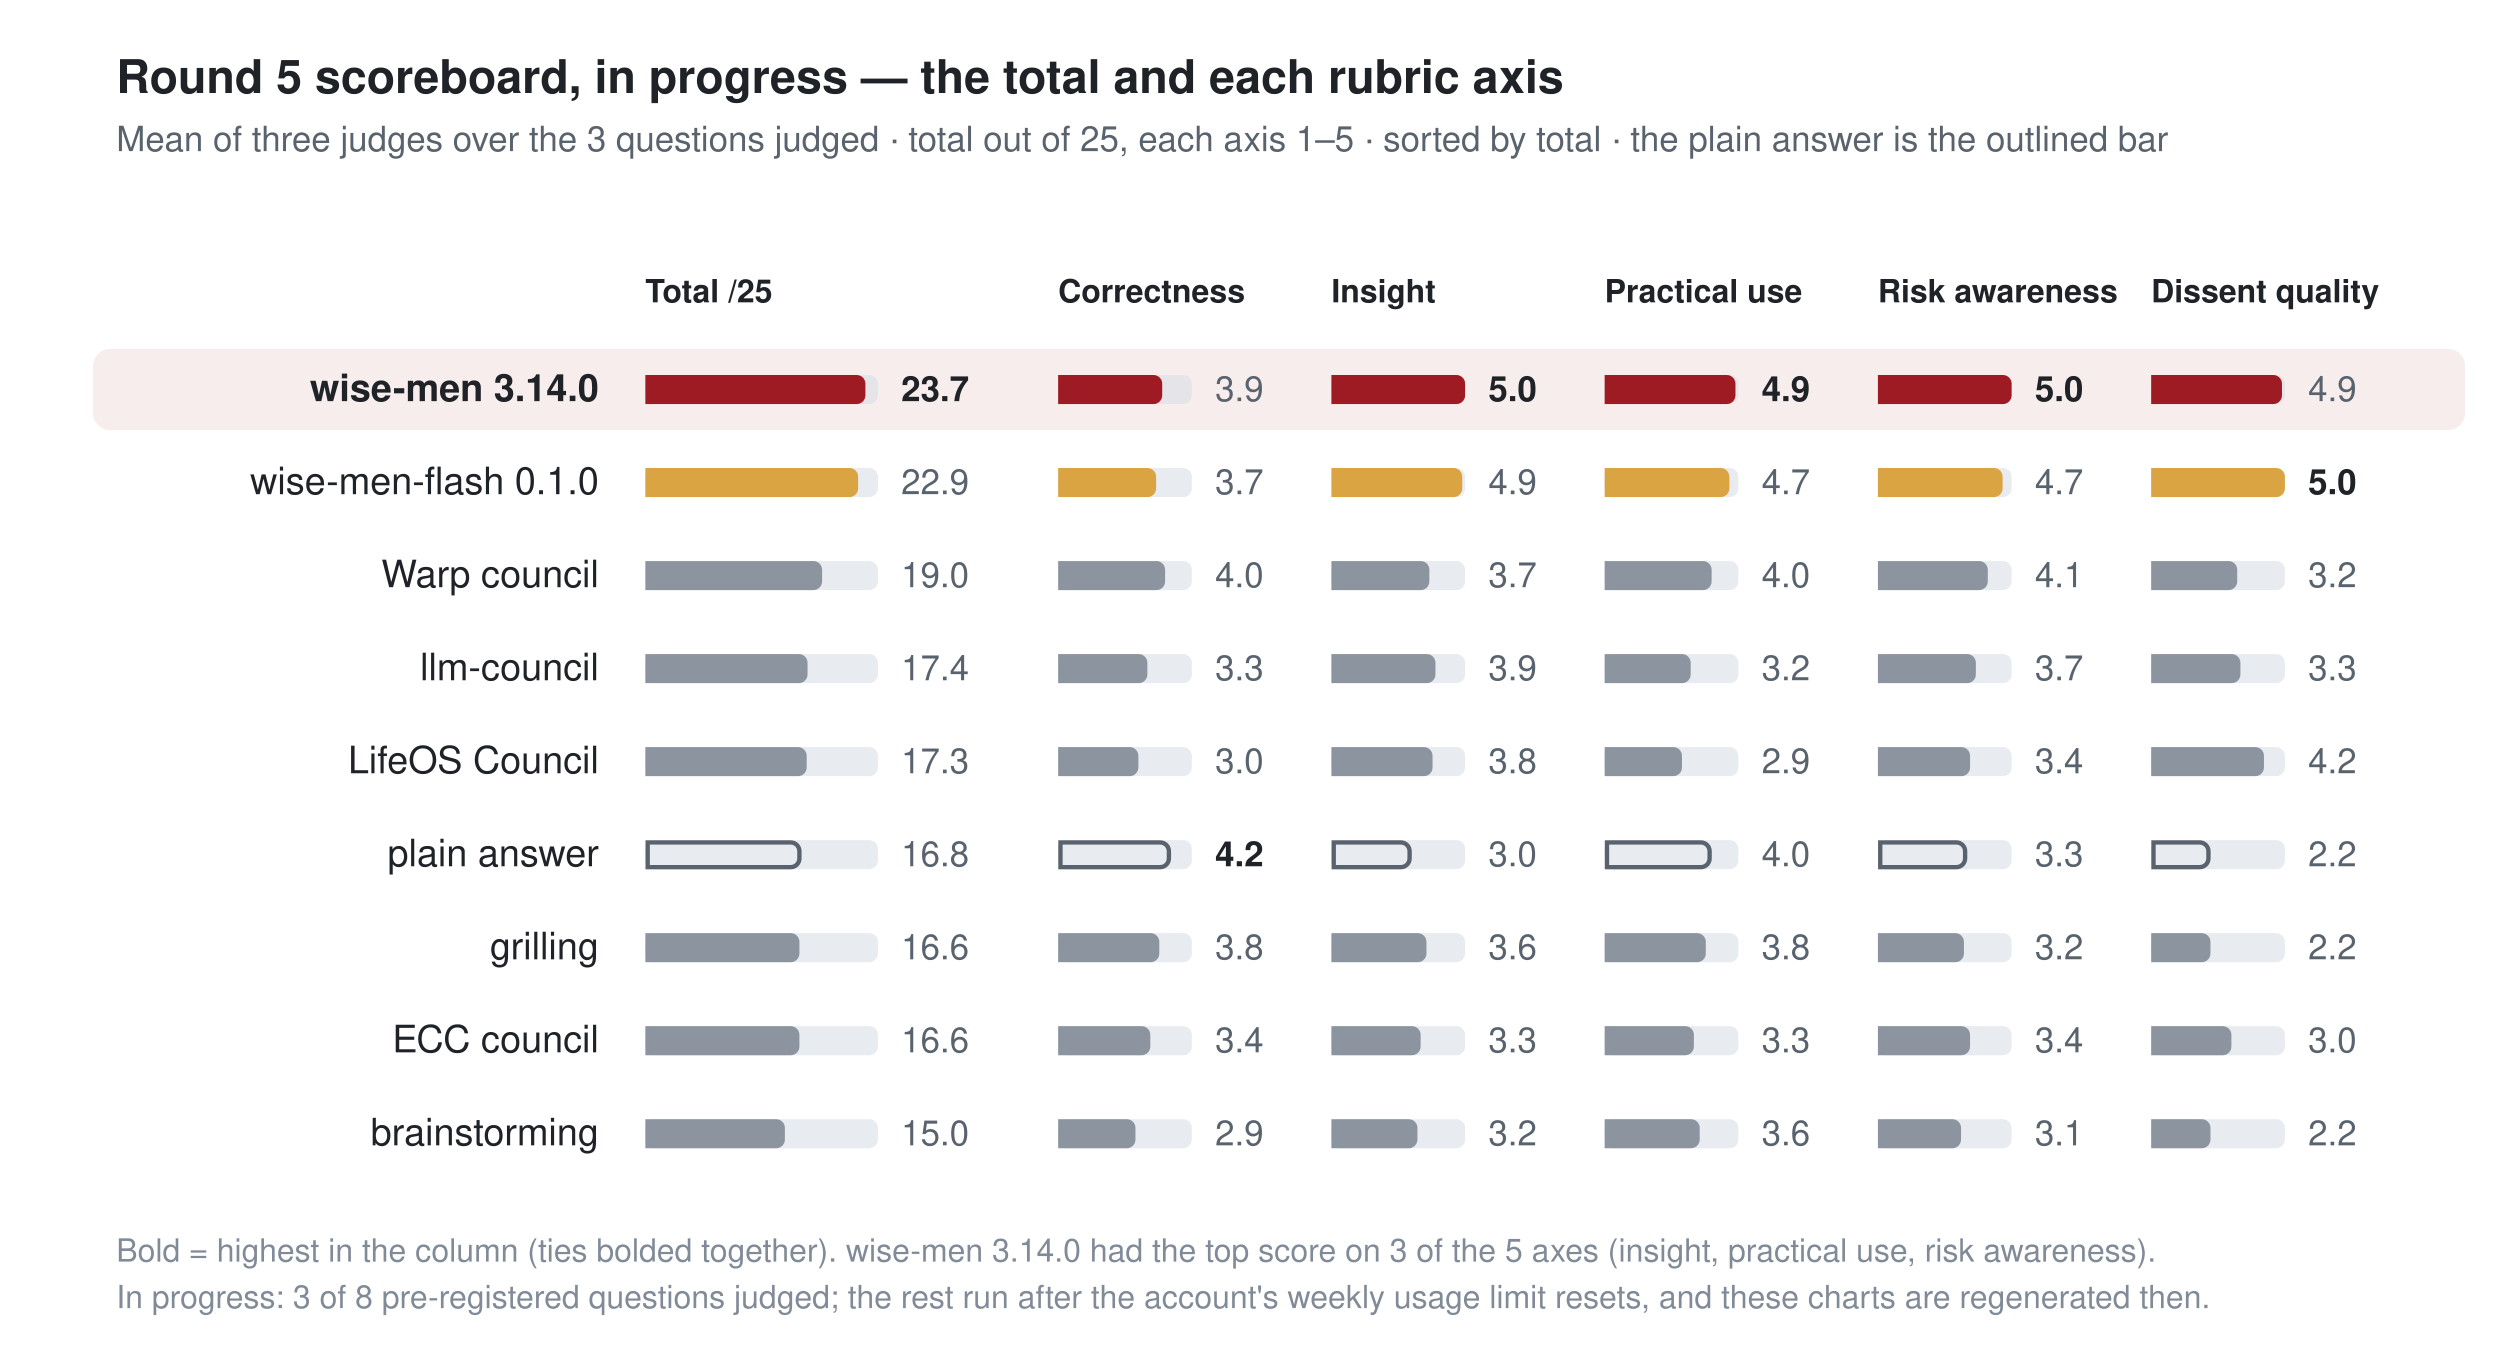
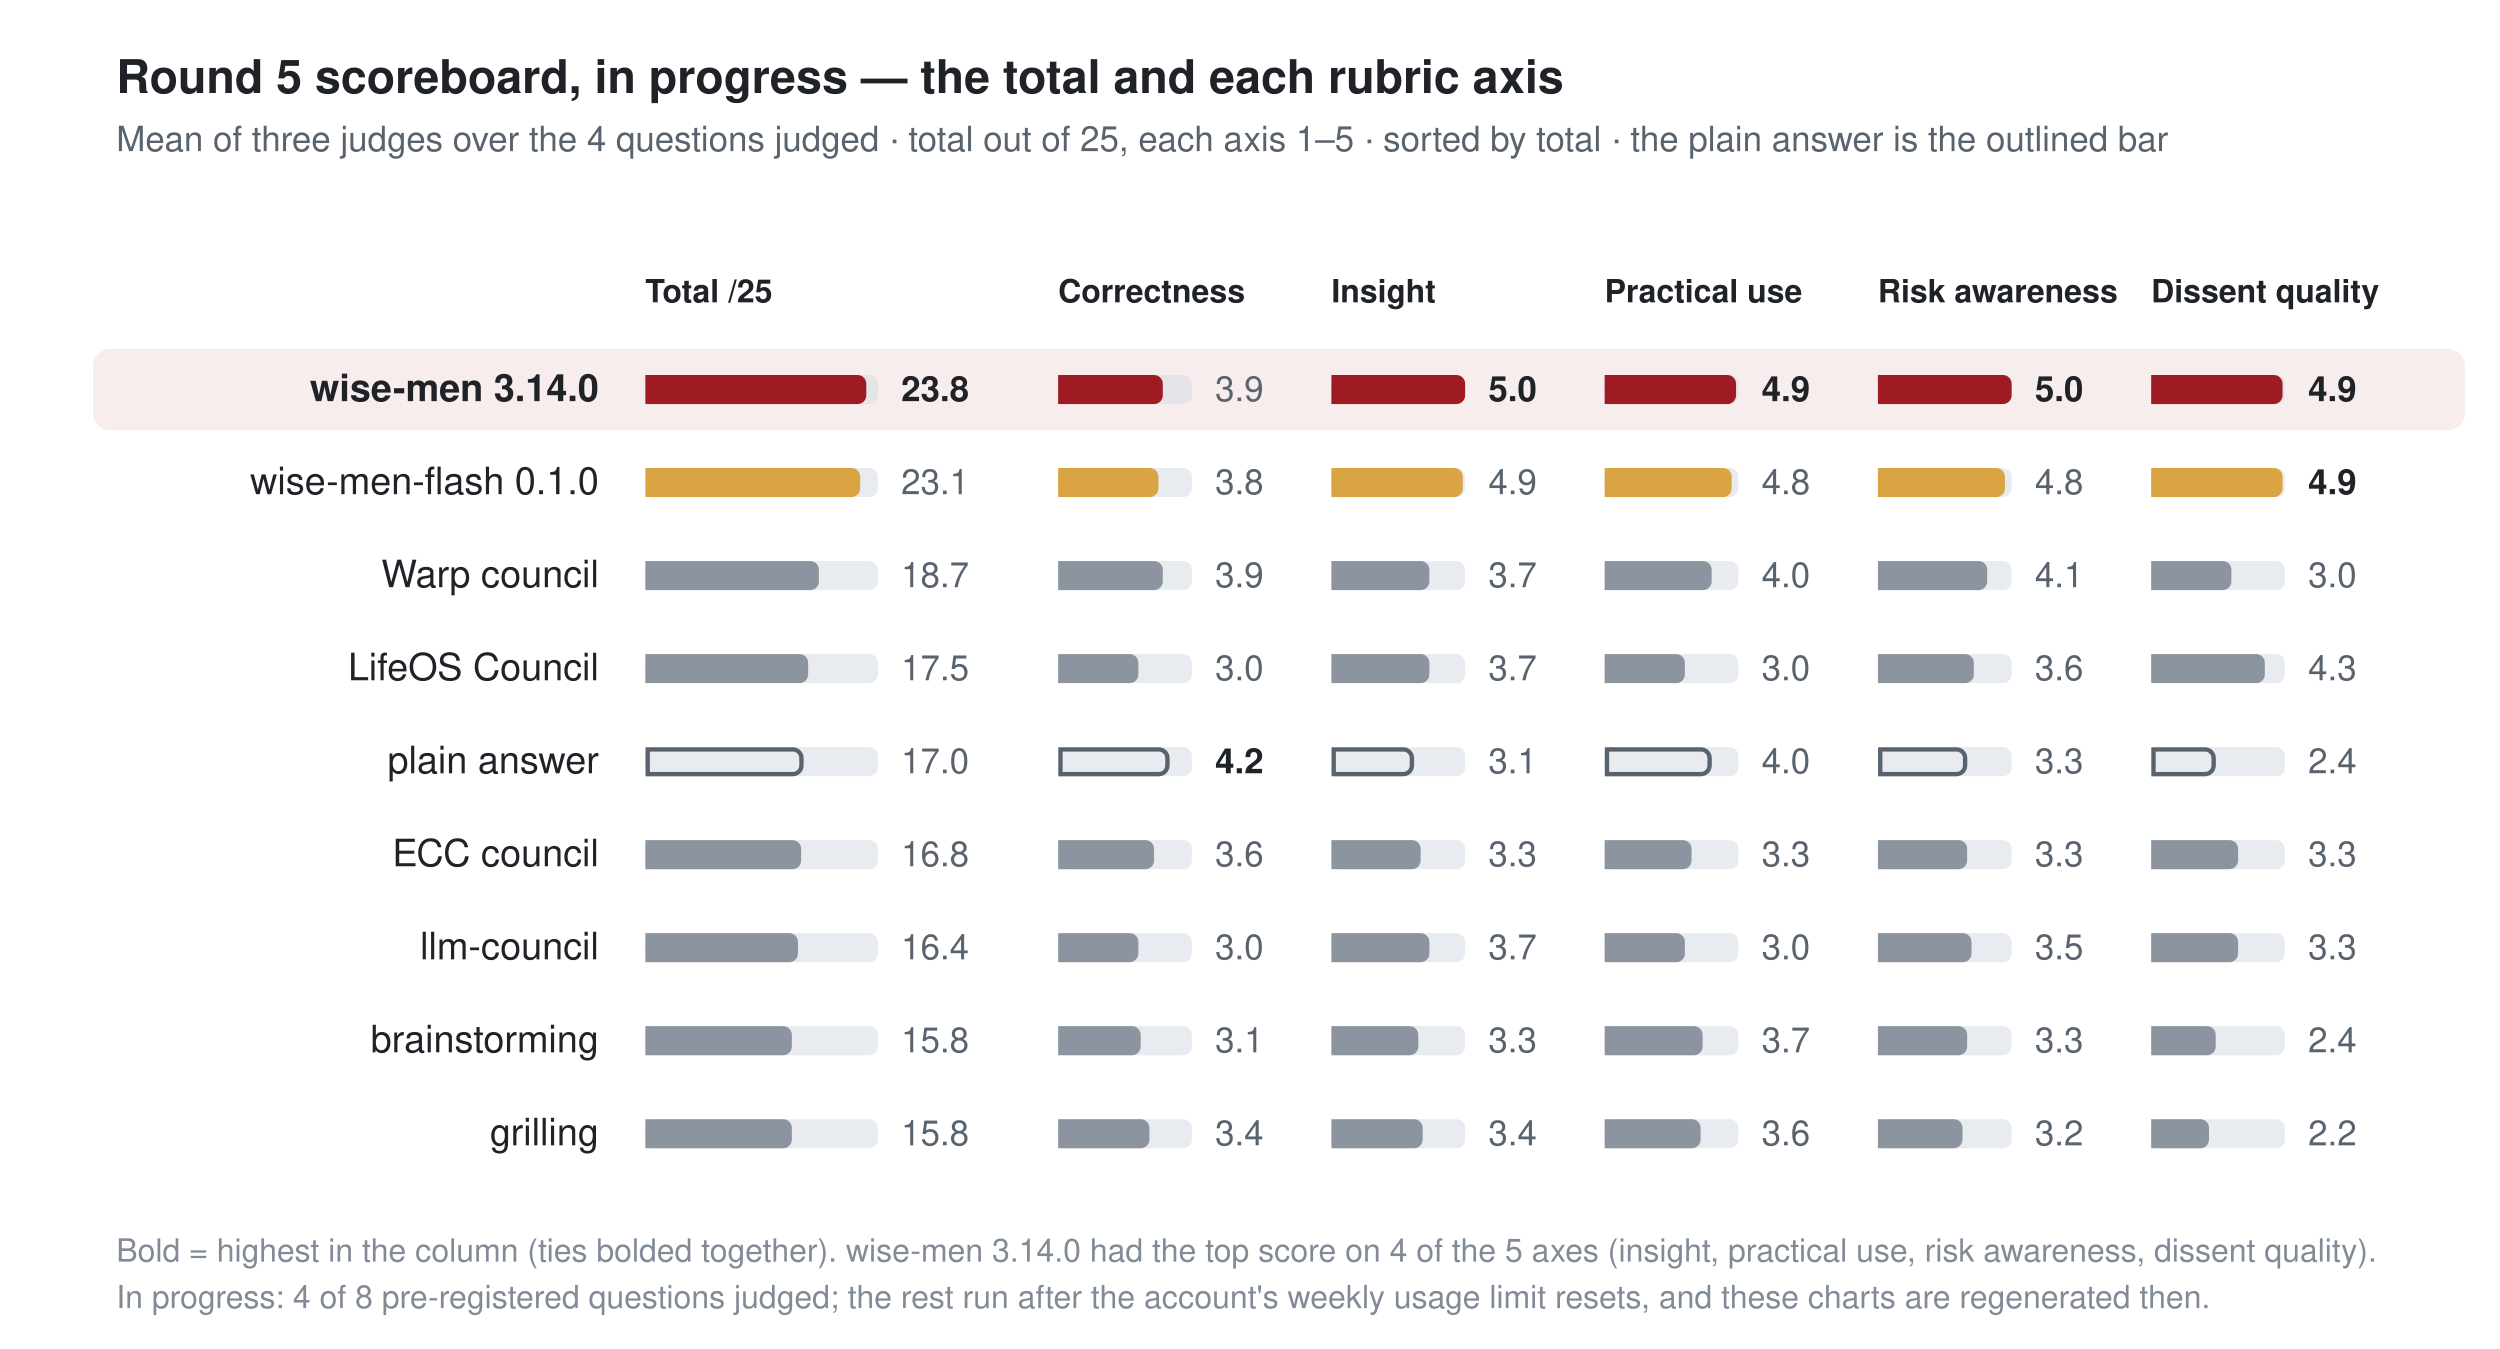
<svg xmlns="http://www.w3.org/2000/svg" viewBox="0 0 860 464" width="860" font-family="-apple-system, BlinkMacSystemFont, 'Segoe UI', Helvetica, Arial, sans-serif">
  <text x="40" y="32" font-size="16" font-weight="600" fill="#1f2328" text-anchor="start">Round 5 scoreboard, in progress — the total and each rubric axis</text>
-   <text x="40" y="52" font-size="12" font-weight="400" fill="#59636e" text-anchor="start">Mean of three judges over the 3 questions judged · total out of 25, each axis 1–5 · sorted by total · the plain answer is the outlined bar</text>
+   <text x="40" y="52" font-size="12" font-weight="400" fill="#59636e" text-anchor="start">Mean of three judges over the 4 questions judged · total out of 25, each axis 1–5 · sorted by total · the plain answer is the outlined bar</text>
  <text x="222" y="104" font-size="11" font-weight="600" fill="#1f2328" text-anchor="start">Total /25</text>
  <text x="364" y="104" font-size="11" font-weight="600" fill="#1f2328" text-anchor="start">Correctness</text>
  <text x="458" y="104" font-size="11" font-weight="600" fill="#1f2328" text-anchor="start">Insight</text>
  <text x="552" y="104" font-size="11" font-weight="600" fill="#1f2328" text-anchor="start">Practical use</text>
  <text x="646" y="104" font-size="11" font-weight="600" fill="#1f2328" text-anchor="start">Risk awareness</text>
  <text x="740" y="104" font-size="11" font-weight="600" fill="#1f2328" text-anchor="start">Dissent quality</text>
  <rect x="32" y="120" width="816" height="28" rx="6" fill="#9e1b24" fill-opacity="0.08" />
  <text x="206" y="138" font-size="13" font-weight="700" fill="#1f2328" text-anchor="end">wise-men 3.14.0</text>
  <rect x="222" y="129" width="80" height="10" rx="3" fill="#d8dee4" fill-opacity="0.6" />
-   <path d="M222,129h72.7a3,3 0 0 1 3,3v4a3,3 0 0 1 -3,3h-72.7z" fill="#9e1b24" />
-   <text x="310" y="138" font-size="12" font-weight="700" fill="#1f2328" text-anchor="start">23.7</text>
+   <path d="M222,129h73a3,3 0 0 1 3,3v4a3,3 0 0 1 -3,3h-73z" fill="#9e1b24" />
+   <text x="310" y="138" font-size="12" font-weight="700" fill="#1f2328" text-anchor="start">23.8</text>
  <rect x="364" y="129" width="46" height="10" rx="3" fill="#d8dee4" fill-opacity="0.6" />
-   <path d="M364,129h32.8a3,3 0 0 1 3,3v4a3,3 0 0 1 -3,3h-32.8z" fill="#9e1b24" />
+   <path d="M364,129h33a3,3 0 0 1 3,3v4a3,3 0 0 1 -3,3h-33z" fill="#9e1b24" />
  <text x="418" y="138" font-size="12" font-weight="400" fill="#59636e" text-anchor="start">3.9</text>
  <rect x="458" y="129" width="46" height="10" rx="3" fill="#d8dee4" fill-opacity="0.6" />
  <path d="M458,129h43a3,3 0 0 1 3,3v4a3,3 0 0 1 -3,3h-43z" fill="#9e1b24" />
  <text x="512" y="138" font-size="12" font-weight="700" fill="#1f2328" text-anchor="start">5.0</text>
  <rect x="552" y="129" width="46" height="10" rx="3" fill="#d8dee4" fill-opacity="0.6" />
-   <path d="M552,129h42a3,3 0 0 1 3,3v4a3,3 0 0 1 -3,3h-42z" fill="#9e1b24" />
+   <path d="M552,129h42.2a3,3 0 0 1 3,3v4a3,3 0 0 1 -3,3h-42.2z" fill="#9e1b24" />
  <text x="606" y="138" font-size="12" font-weight="700" fill="#1f2328" text-anchor="start">4.9</text>
  <rect x="646" y="129" width="46" height="10" rx="3" fill="#d8dee4" fill-opacity="0.6" />
  <path d="M646,129h43a3,3 0 0 1 3,3v4a3,3 0 0 1 -3,3h-43z" fill="#9e1b24" />
  <text x="700" y="138" font-size="12" font-weight="700" fill="#1f2328" text-anchor="start">5.0</text>
  <rect x="740" y="129" width="46" height="10" rx="3" fill="#d8dee4" fill-opacity="0.6" />
-   <path d="M740,129h42a3,3 0 0 1 3,3v4a3,3 0 0 1 -3,3h-42z" fill="#9e1b24" />
-   <text x="794" y="138" font-size="12" font-weight="400" fill="#59636e" text-anchor="start">4.9</text>
+   <path d="M740,129h42.2a3,3 0 0 1 3,3v4a3,3 0 0 1 -3,3h-42.2z" fill="#9e1b24" />
+   <text x="794" y="138" font-size="12" font-weight="700" fill="#1f2328" text-anchor="start">4.9</text>
  <text x="206" y="170" font-size="13" font-weight="500" fill="#1f2328" text-anchor="end">wise-men-flash 0.1.0</text>
  <rect x="222" y="161" width="80" height="10" rx="3" fill="#d8dee4" fill-opacity="0.6" />
-   <path d="M222,161h70.2a3,3 0 0 1 3,3v4a3,3 0 0 1 -3,3h-70.2z" fill="#d9a441" />
-   <text x="310" y="170" font-size="12" font-weight="400" fill="#59636e" text-anchor="start">22.9</text>
+   <path d="M222,161h70.9a3,3 0 0 1 3,3v4a3,3 0 0 1 -3,3h-70.9z" fill="#d9a441" />
+   <text x="310" y="170" font-size="12" font-weight="400" fill="#59636e" text-anchor="start">23.1</text>
  <rect x="364" y="161" width="46" height="10" rx="3" fill="#d8dee4" fill-opacity="0.6" />
-   <path d="M364,161h30.7a3,3 0 0 1 3,3v4a3,3 0 0 1 -3,3h-30.7z" fill="#d9a441" />
-   <text x="418" y="170" font-size="12" font-weight="400" fill="#59636e" text-anchor="start">3.7</text>
+   <path d="M364,161h31.5a3,3 0 0 1 3,3v4a3,3 0 0 1 -3,3h-31.5z" fill="#d9a441" />
+   <text x="418" y="170" font-size="12" font-weight="400" fill="#59636e" text-anchor="start">3.8</text>
  <rect x="458" y="161" width="46" height="10" rx="3" fill="#d8dee4" fill-opacity="0.6" />
-   <path d="M458,161h42a3,3 0 0 1 3,3v4a3,3 0 0 1 -3,3h-42z" fill="#d9a441" />
+   <path d="M458,161h42.2a3,3 0 0 1 3,3v4a3,3 0 0 1 -3,3h-42.2z" fill="#d9a441" />
  <text x="512" y="170" font-size="12" font-weight="400" fill="#59636e" text-anchor="start">4.9</text>
  <rect x="552" y="161" width="46" height="10" rx="3" fill="#d8dee4" fill-opacity="0.6" />
-   <path d="M552,161h39.9a3,3 0 0 1 3,3v4a3,3 0 0 1 -3,3h-39.9z" fill="#d9a441" />
-   <text x="606" y="170" font-size="12" font-weight="400" fill="#59636e" text-anchor="start">4.7</text>
+   <path d="M552,161h40.7a3,3 0 0 1 3,3v4a3,3 0 0 1 -3,3h-40.7z" fill="#d9a441" />
+   <text x="606" y="170" font-size="12" font-weight="400" fill="#59636e" text-anchor="start">4.8</text>
  <rect x="646" y="161" width="46" height="10" rx="3" fill="#d8dee4" fill-opacity="0.6" />
-   <path d="M646,161h39.9a3,3 0 0 1 3,3v4a3,3 0 0 1 -3,3h-39.9z" fill="#d9a441" />
-   <text x="700" y="170" font-size="12" font-weight="400" fill="#59636e" text-anchor="start">4.7</text>
+   <path d="M646,161h40.7a3,3 0 0 1 3,3v4a3,3 0 0 1 -3,3h-40.7z" fill="#d9a441" />
+   <text x="700" y="170" font-size="12" font-weight="400" fill="#59636e" text-anchor="start">4.8</text>
  <rect x="740" y="161" width="46" height="10" rx="3" fill="#d8dee4" fill-opacity="0.6" />
-   <path d="M740,161h43a3,3 0 0 1 3,3v4a3,3 0 0 1 -3,3h-43z" fill="#d9a441" />
-   <text x="794" y="170" font-size="12" font-weight="700" fill="#1f2328" text-anchor="start">5.0</text>
+   <path d="M740,161h42.2a3,3 0 0 1 3,3v4a3,3 0 0 1 -3,3h-42.2z" fill="#d9a441" />
+   <text x="794" y="170" font-size="12" font-weight="700" fill="#1f2328" text-anchor="start">4.9</text>
  <text x="206" y="202" font-size="13" font-weight="500" fill="#1f2328" text-anchor="end">Warp council</text>
  <rect x="222" y="193" width="80" height="10" rx="3" fill="#d8dee4" fill-opacity="0.6" />
-   <path d="M222,193h57.8a3,3 0 0 1 3,3v4a3,3 0 0 1 -3,3h-57.8z" fill="#8c959f" />
-   <text x="310" y="202" font-size="12" font-weight="400" fill="#59636e" text-anchor="start">19.0</text>
+   <path d="M222,193h56.7a3,3 0 0 1 3,3v4a3,3 0 0 1 -3,3h-56.7z" fill="#8c959f" />
+   <text x="310" y="202" font-size="12" font-weight="400" fill="#59636e" text-anchor="start">18.7</text>
  <rect x="364" y="193" width="46" height="10" rx="3" fill="#d8dee4" fill-opacity="0.6" />
-   <path d="M364,193h33.8a3,3 0 0 1 3,3v4a3,3 0 0 1 -3,3h-33.8z" fill="#8c959f" />
-   <text x="418" y="202" font-size="12" font-weight="400" fill="#59636e" text-anchor="start">4.0</text>
+   <path d="M364,193h33a3,3 0 0 1 3,3v4a3,3 0 0 1 -3,3h-33z" fill="#8c959f" />
+   <text x="418" y="202" font-size="12" font-weight="400" fill="#59636e" text-anchor="start">3.9</text>
  <rect x="458" y="193" width="46" height="10" rx="3" fill="#d8dee4" fill-opacity="0.6" />
  <path d="M458,193h30.7a3,3 0 0 1 3,3v4a3,3 0 0 1 -3,3h-30.7z" fill="#8c959f" />
  <text x="512" y="202" font-size="12" font-weight="400" fill="#59636e" text-anchor="start">3.7</text>
  <rect x="552" y="193" width="46" height="10" rx="3" fill="#d8dee4" fill-opacity="0.6" />
  <path d="M552,193h33.8a3,3 0 0 1 3,3v4a3,3 0 0 1 -3,3h-33.8z" fill="#8c959f" />
  <text x="606" y="202" font-size="12" font-weight="400" fill="#59636e" text-anchor="start">4.0</text>
  <rect x="646" y="193" width="46" height="10" rx="3" fill="#d8dee4" fill-opacity="0.6" />
-   <path d="M646,193h34.8a3,3 0 0 1 3,3v4a3,3 0 0 1 -3,3h-34.8z" fill="#8c959f" />
+   <path d="M646,193h34.6a3,3 0 0 1 3,3v4a3,3 0 0 1 -3,3h-34.6z" fill="#8c959f" />
  <text x="700" y="202" font-size="12" font-weight="400" fill="#59636e" text-anchor="start">4.1</text>
  <rect x="740" y="193" width="46" height="10" rx="3" fill="#d8dee4" fill-opacity="0.6" />
-   <path d="M740,193h26.6a3,3 0 0 1 3,3v4a3,3 0 0 1 -3,3h-26.6z" fill="#8c959f" />
-   <text x="794" y="202" font-size="12" font-weight="400" fill="#59636e" text-anchor="start">3.2</text>
-   <text x="206" y="234" font-size="13" font-weight="500" fill="#1f2328" text-anchor="end">llm-council</text>
+   <path d="M740,193h24.6a3,3 0 0 1 3,3v4a3,3 0 0 1 -3,3h-24.6z" fill="#8c959f" />
+   <text x="794" y="202" font-size="12" font-weight="400" fill="#59636e" text-anchor="start">3.0</text>
+   <text x="206" y="234" font-size="13" font-weight="500" fill="#1f2328" text-anchor="end">LifeOS Council</text>
  <rect x="222" y="225" width="80" height="10" rx="3" fill="#d8dee4" fill-opacity="0.6" />
-   <path d="M222,225h52.8a3,3 0 0 1 3,3v4a3,3 0 0 1 -3,3h-52.8z" fill="#8c959f" />
-   <text x="310" y="234" font-size="12" font-weight="400" fill="#59636e" text-anchor="start">17.4</text>
+   <path d="M222,225h53a3,3 0 0 1 3,3v4a3,3 0 0 1 -3,3h-53z" fill="#8c959f" />
+   <text x="310" y="234" font-size="12" font-weight="400" fill="#59636e" text-anchor="start">17.5</text>
  <rect x="364" y="225" width="46" height="10" rx="3" fill="#d8dee4" fill-opacity="0.6" />
-   <path d="M364,225h27.7a3,3 0 0 1 3,3v4a3,3 0 0 1 -3,3h-27.7z" fill="#8c959f" />
-   <text x="418" y="234" font-size="12" font-weight="400" fill="#59636e" text-anchor="start">3.3</text>
+   <path d="M364,225h24.6a3,3 0 0 1 3,3v4a3,3 0 0 1 -3,3h-24.6z" fill="#8c959f" />
+   <text x="418" y="234" font-size="12" font-weight="400" fill="#59636e" text-anchor="start">3.0</text>
  <rect x="458" y="225" width="46" height="10" rx="3" fill="#d8dee4" fill-opacity="0.6" />
-   <path d="M458,225h32.8a3,3 0 0 1 3,3v4a3,3 0 0 1 -3,3h-32.8z" fill="#8c959f" />
-   <text x="512" y="234" font-size="12" font-weight="400" fill="#59636e" text-anchor="start">3.9</text>
+   <path d="M458,225h30.7a3,3 0 0 1 3,3v4a3,3 0 0 1 -3,3h-30.7z" fill="#8c959f" />
+   <text x="512" y="234" font-size="12" font-weight="400" fill="#59636e" text-anchor="start">3.7</text>
  <rect x="552" y="225" width="46" height="10" rx="3" fill="#d8dee4" fill-opacity="0.6" />
-   <path d="M552,225h26.6a3,3 0 0 1 3,3v4a3,3 0 0 1 -3,3h-26.6z" fill="#8c959f" />
-   <text x="606" y="234" font-size="12" font-weight="400" fill="#59636e" text-anchor="start">3.2</text>
+   <path d="M552,225h24.6a3,3 0 0 1 3,3v4a3,3 0 0 1 -3,3h-24.6z" fill="#8c959f" />
+   <text x="606" y="234" font-size="12" font-weight="400" fill="#59636e" text-anchor="start">3.0</text>
  <rect x="646" y="225" width="46" height="10" rx="3" fill="#d8dee4" fill-opacity="0.6" />
-   <path d="M646,225h30.7a3,3 0 0 1 3,3v4a3,3 0 0 1 -3,3h-30.7z" fill="#8c959f" />
-   <text x="700" y="234" font-size="12" font-weight="400" fill="#59636e" text-anchor="start">3.7</text>
+   <path d="M646,225h30a3,3 0 0 1 3,3v4a3,3 0 0 1 -3,3h-30z" fill="#8c959f" />
+   <text x="700" y="234" font-size="12" font-weight="400" fill="#59636e" text-anchor="start">3.6</text>
  <rect x="740" y="225" width="46" height="10" rx="3" fill="#d8dee4" fill-opacity="0.6" />
-   <path d="M740,225h27.7a3,3 0 0 1 3,3v4a3,3 0 0 1 -3,3h-27.7z" fill="#8c959f" />
-   <text x="794" y="234" font-size="12" font-weight="400" fill="#59636e" text-anchor="start">3.3</text>
-   <text x="206" y="266" font-size="13" font-weight="500" fill="#1f2328" text-anchor="end">LifeOS Council</text>
+   <path d="M740,225h36.1a3,3 0 0 1 3,3v4a3,3 0 0 1 -3,3h-36.1z" fill="#8c959f" />
+   <text x="794" y="234" font-size="12" font-weight="400" fill="#59636e" text-anchor="start">4.3</text>
+   <text x="206" y="266" font-size="13" font-weight="500" fill="#1f2328" text-anchor="end">plain answer</text>
  <rect x="222" y="257" width="80" height="10" rx="3" fill="#d8dee4" fill-opacity="0.6" />
-   <path d="M222,257h52.5a3,3 0 0 1 3,3v4a3,3 0 0 1 -3,3h-52.5z" fill="#8c959f" />
-   <text x="310" y="266" font-size="12" font-weight="400" fill="#59636e" text-anchor="start">17.3</text>
+   <path d="M222.8,257.8h49.9a3,3 0 0 1 3,3v2.5a3,3 0 0 1 -3,3h-49.9z" fill="none" stroke="#59636e" stroke-width="1.5" />
+   <text x="310" y="266" font-size="12" font-weight="400" fill="#59636e" text-anchor="start">17.0</text>
  <rect x="364" y="257" width="46" height="10" rx="3" fill="#d8dee4" fill-opacity="0.6" />
-   <path d="M364,257h24.6a3,3 0 0 1 3,3v4a3,3 0 0 1 -3,3h-24.6z" fill="#8c959f" />
-   <text x="418" y="266" font-size="12" font-weight="400" fill="#59636e" text-anchor="start">3.0</text>
+   <path d="M364.8,257.8h33.8a3,3 0 0 1 3,3v2.5a3,3 0 0 1 -3,3h-33.8z" fill="none" stroke="#59636e" stroke-width="1.5" />
+   <text x="418" y="266" font-size="12" font-weight="700" fill="#1f2328" text-anchor="start">4.2</text>
  <rect x="458" y="257" width="46" height="10" rx="3" fill="#d8dee4" fill-opacity="0.6" />
-   <path d="M458,257h31.8a3,3 0 0 1 3,3v4a3,3 0 0 1 -3,3h-31.8z" fill="#8c959f" />
-   <text x="512" y="266" font-size="12" font-weight="400" fill="#59636e" text-anchor="start">3.8</text>
+   <path d="M458.8,257.8h23.9a3,3 0 0 1 3,3v2.5a3,3 0 0 1 -3,3h-23.9z" fill="none" stroke="#59636e" stroke-width="1.5" />
+   <text x="512" y="266" font-size="12" font-weight="400" fill="#59636e" text-anchor="start">3.1</text>
  <rect x="552" y="257" width="46" height="10" rx="3" fill="#d8dee4" fill-opacity="0.6" />
-   <path d="M552,257h23.6a3,3 0 0 1 3,3v4a3,3 0 0 1 -3,3h-23.6z" fill="#8c959f" />
-   <text x="606" y="266" font-size="12" font-weight="400" fill="#59636e" text-anchor="start">2.9</text>
+   <path d="M552.8,257.8h32.3a3,3 0 0 1 3,3v2.5a3,3 0 0 1 -3,3h-32.3z" fill="none" stroke="#59636e" stroke-width="1.5" />
+   <text x="606" y="266" font-size="12" font-weight="400" fill="#59636e" text-anchor="start">4.0</text>
  <rect x="646" y="257" width="46" height="10" rx="3" fill="#d8dee4" fill-opacity="0.6" />
-   <path d="M646,257h28.7a3,3 0 0 1 3,3v4a3,3 0 0 1 -3,3h-28.7z" fill="#8c959f" />
-   <text x="700" y="266" font-size="12" font-weight="400" fill="#59636e" text-anchor="start">3.4</text>
+   <path d="M646.8,257.8h26.2a3,3 0 0 1 3,3v2.5a3,3 0 0 1 -3,3h-26.2z" fill="none" stroke="#59636e" stroke-width="1.5" />
+   <text x="700" y="266" font-size="12" font-weight="400" fill="#59636e" text-anchor="start">3.3</text>
  <rect x="740" y="257" width="46" height="10" rx="3" fill="#d8dee4" fill-opacity="0.6" />
-   <path d="M740,257h35.8a3,3 0 0 1 3,3v4a3,3 0 0 1 -3,3h-35.8z" fill="#8c959f" />
-   <text x="794" y="266" font-size="12" font-weight="400" fill="#59636e" text-anchor="start">4.2</text>
-   <text x="206" y="298" font-size="13" font-weight="500" fill="#1f2328" text-anchor="end">plain answer</text>
+   <path d="M740.8,257.8h17.7a3,3 0 0 1 3,3v2.5a3,3 0 0 1 -3,3h-17.7z" fill="none" stroke="#59636e" stroke-width="1.5" />
+   <text x="794" y="266" font-size="12" font-weight="400" fill="#59636e" text-anchor="start">2.4</text>
+   <text x="206" y="298" font-size="13" font-weight="500" fill="#1f2328" text-anchor="end">ECC council</text>
  <rect x="222" y="289" width="80" height="10" rx="3" fill="#d8dee4" fill-opacity="0.6" />
-   <path d="M222.8,289.8h49.2a3,3 0 0 1 3,3v2.5a3,3 0 0 1 -3,3h-49.2z" fill="none" stroke="#59636e" stroke-width="1.5" />
+   <path d="M222,289h50.6a3,3 0 0 1 3,3v4a3,3 0 0 1 -3,3h-50.6z" fill="#8c959f" />
  <text x="310" y="298" font-size="12" font-weight="400" fill="#59636e" text-anchor="start">16.8</text>
  <rect x="364" y="289" width="46" height="10" rx="3" fill="#d8dee4" fill-opacity="0.6" />
-   <path d="M364.8,289.8h34.3a3,3 0 0 1 3,3v2.5a3,3 0 0 1 -3,3h-34.3z" fill="none" stroke="#59636e" stroke-width="1.5" />
-   <text x="418" y="298" font-size="12" font-weight="700" fill="#1f2328" text-anchor="start">4.2</text>
+   <path d="M364,289h30a3,3 0 0 1 3,3v4a3,3 0 0 1 -3,3h-30z" fill="#8c959f" />
+   <text x="418" y="298" font-size="12" font-weight="400" fill="#59636e" text-anchor="start">3.6</text>
  <rect x="458" y="289" width="46" height="10" rx="3" fill="#d8dee4" fill-opacity="0.6" />
-   <path d="M458.8,289.8h23.1a3,3 0 0 1 3,3v2.5a3,3 0 0 1 -3,3h-23.1z" fill="none" stroke="#59636e" stroke-width="1.5" />
-   <text x="512" y="298" font-size="12" font-weight="400" fill="#59636e" text-anchor="start">3.0</text>
+   <path d="M458,289h27.7a3,3 0 0 1 3,3v4a3,3 0 0 1 -3,3h-27.7z" fill="#8c959f" />
+   <text x="512" y="298" font-size="12" font-weight="400" fill="#59636e" text-anchor="start">3.3</text>
  <rect x="552" y="289" width="46" height="10" rx="3" fill="#d8dee4" fill-opacity="0.6" />
-   <path d="M552.8,289.8h32.3a3,3 0 0 1 3,3v2.5a3,3 0 0 1 -3,3h-32.3z" fill="none" stroke="#59636e" stroke-width="1.5" />
-   <text x="606" y="298" font-size="12" font-weight="400" fill="#59636e" text-anchor="start">4.0</text>
+   <path d="M552,289h26.9a3,3 0 0 1 3,3v4a3,3 0 0 1 -3,3h-26.9z" fill="#8c959f" />
+   <text x="606" y="298" font-size="12" font-weight="400" fill="#59636e" text-anchor="start">3.3</text>
  <rect x="646" y="289" width="46" height="10" rx="3" fill="#d8dee4" fill-opacity="0.6" />
-   <path d="M646.8,289.8h26.2a3,3 0 0 1 3,3v2.5a3,3 0 0 1 -3,3h-26.2z" fill="none" stroke="#59636e" stroke-width="1.5" />
+   <path d="M646,289h27.7a3,3 0 0 1 3,3v4a3,3 0 0 1 -3,3h-27.7z" fill="#8c959f" />
  <text x="700" y="298" font-size="12" font-weight="400" fill="#59636e" text-anchor="start">3.3</text>
  <rect x="740" y="289" width="46" height="10" rx="3" fill="#d8dee4" fill-opacity="0.6" />
-   <path d="M740.8,289.8h15.9a3,3 0 0 1 3,3v2.5a3,3 0 0 1 -3,3h-15.9z" fill="none" stroke="#59636e" stroke-width="1.5" />
-   <text x="794" y="298" font-size="12" font-weight="400" fill="#59636e" text-anchor="start">2.2</text>
-   <text x="206" y="330" font-size="13" font-weight="500" fill="#1f2328" text-anchor="end">grilling</text>
+   <path d="M740,289h26.9a3,3 0 0 1 3,3v4a3,3 0 0 1 -3,3h-26.9z" fill="#8c959f" />
+   <text x="794" y="298" font-size="12" font-weight="400" fill="#59636e" text-anchor="start">3.3</text>
+   <text x="206" y="330" font-size="13" font-weight="500" fill="#1f2328" text-anchor="end">llm-council</text>
  <rect x="222" y="321" width="80" height="10" rx="3" fill="#d8dee4" fill-opacity="0.6" />
-   <path d="M222,321h50a3,3 0 0 1 3,3v4a3,3 0 0 1 -3,3h-50z" fill="#8c959f" />
-   <text x="310" y="330" font-size="12" font-weight="400" fill="#59636e" text-anchor="start">16.6</text>
+   <path d="M222,321h49.5a3,3 0 0 1 3,3v4a3,3 0 0 1 -3,3h-49.5z" fill="#8c959f" />
+   <text x="310" y="330" font-size="12" font-weight="400" fill="#59636e" text-anchor="start">16.4</text>
  <rect x="364" y="321" width="46" height="10" rx="3" fill="#d8dee4" fill-opacity="0.6" />
-   <path d="M364,321h31.8a3,3 0 0 1 3,3v4a3,3 0 0 1 -3,3h-31.8z" fill="#8c959f" />
-   <text x="418" y="330" font-size="12" font-weight="400" fill="#59636e" text-anchor="start">3.8</text>
+   <path d="M364,321h24.6a3,3 0 0 1 3,3v4a3,3 0 0 1 -3,3h-24.6z" fill="#8c959f" />
+   <text x="418" y="330" font-size="12" font-weight="400" fill="#59636e" text-anchor="start">3.0</text>
  <rect x="458" y="321" width="46" height="10" rx="3" fill="#d8dee4" fill-opacity="0.6" />
-   <path d="M458,321h29.7a3,3 0 0 1 3,3v4a3,3 0 0 1 -3,3h-29.7z" fill="#8c959f" />
-   <text x="512" y="330" font-size="12" font-weight="400" fill="#59636e" text-anchor="start">3.6</text>
+   <path d="M458,321h30.7a3,3 0 0 1 3,3v4a3,3 0 0 1 -3,3h-30.7z" fill="#8c959f" />
+   <text x="512" y="330" font-size="12" font-weight="400" fill="#59636e" text-anchor="start">3.7</text>
  <rect x="552" y="321" width="46" height="10" rx="3" fill="#d8dee4" fill-opacity="0.6" />
-   <path d="M552,321h31.8a3,3 0 0 1 3,3v4a3,3 0 0 1 -3,3h-31.8z" fill="#8c959f" />
-   <text x="606" y="330" font-size="12" font-weight="400" fill="#59636e" text-anchor="start">3.8</text>
+   <path d="M552,321h24.6a3,3 0 0 1 3,3v4a3,3 0 0 1 -3,3h-24.6z" fill="#8c959f" />
+   <text x="606" y="330" font-size="12" font-weight="400" fill="#59636e" text-anchor="start">3.0</text>
  <rect x="646" y="321" width="46" height="10" rx="3" fill="#d8dee4" fill-opacity="0.6" />
-   <path d="M646,321h26.6a3,3 0 0 1 3,3v4a3,3 0 0 1 -3,3h-26.6z" fill="#8c959f" />
-   <text x="700" y="330" font-size="12" font-weight="400" fill="#59636e" text-anchor="start">3.2</text>
+   <path d="M646,321h29.2a3,3 0 0 1 3,3v4a3,3 0 0 1 -3,3h-29.2z" fill="#8c959f" />
+   <text x="700" y="330" font-size="12" font-weight="400" fill="#59636e" text-anchor="start">3.5</text>
  <rect x="740" y="321" width="46" height="10" rx="3" fill="#d8dee4" fill-opacity="0.6" />
-   <path d="M740,321h17.4a3,3 0 0 1 3,3v4a3,3 0 0 1 -3,3h-17.4z" fill="#8c959f" />
-   <text x="794" y="330" font-size="12" font-weight="400" fill="#59636e" text-anchor="start">2.2</text>
-   <text x="206" y="362" font-size="13" font-weight="500" fill="#1f2328" text-anchor="end">ECC council</text>
+   <path d="M740,321h26.9a3,3 0 0 1 3,3v4a3,3 0 0 1 -3,3h-26.9z" fill="#8c959f" />
+   <text x="794" y="330" font-size="12" font-weight="400" fill="#59636e" text-anchor="start">3.3</text>
+   <text x="206" y="362" font-size="13" font-weight="500" fill="#1f2328" text-anchor="end">brainstorming</text>
  <rect x="222" y="353" width="80" height="10" rx="3" fill="#d8dee4" fill-opacity="0.6" />
-   <path d="M222,353h50a3,3 0 0 1 3,3v4a3,3 0 0 1 -3,3h-50z" fill="#8c959f" />
-   <text x="310" y="362" font-size="12" font-weight="400" fill="#59636e" text-anchor="start">16.6</text>
+   <path d="M222,353h47.4a3,3 0 0 1 3,3v4a3,3 0 0 1 -3,3h-47.4z" fill="#8c959f" />
+   <text x="310" y="362" font-size="12" font-weight="400" fill="#59636e" text-anchor="start">15.8</text>
  <rect x="364" y="353" width="46" height="10" rx="3" fill="#d8dee4" fill-opacity="0.6" />
-   <path d="M364,353h28.7a3,3 0 0 1 3,3v4a3,3 0 0 1 -3,3h-28.7z" fill="#8c959f" />
-   <text x="418" y="362" font-size="12" font-weight="400" fill="#59636e" text-anchor="start">3.4</text>
+   <path d="M364,353h25.4a3,3 0 0 1 3,3v4a3,3 0 0 1 -3,3h-25.4z" fill="#8c959f" />
+   <text x="418" y="362" font-size="12" font-weight="400" fill="#59636e" text-anchor="start">3.1</text>
  <rect x="458" y="353" width="46" height="10" rx="3" fill="#d8dee4" fill-opacity="0.6" />
-   <path d="M458,353h27.7a3,3 0 0 1 3,3v4a3,3 0 0 1 -3,3h-27.7z" fill="#8c959f" />
+   <path d="M458,353h26.9a3,3 0 0 1 3,3v4a3,3 0 0 1 -3,3h-26.9z" fill="#8c959f" />
  <text x="512" y="362" font-size="12" font-weight="400" fill="#59636e" text-anchor="start">3.3</text>
  <rect x="552" y="353" width="46" height="10" rx="3" fill="#d8dee4" fill-opacity="0.6" />
-   <path d="M552,353h27.7a3,3 0 0 1 3,3v4a3,3 0 0 1 -3,3h-27.7z" fill="#8c959f" />
-   <text x="606" y="362" font-size="12" font-weight="400" fill="#59636e" text-anchor="start">3.3</text>
+   <path d="M552,353h30.7a3,3 0 0 1 3,3v4a3,3 0 0 1 -3,3h-30.7z" fill="#8c959f" />
+   <text x="606" y="362" font-size="12" font-weight="400" fill="#59636e" text-anchor="start">3.7</text>
  <rect x="646" y="353" width="46" height="10" rx="3" fill="#d8dee4" fill-opacity="0.6" />
-   <path d="M646,353h28.7a3,3 0 0 1 3,3v4a3,3 0 0 1 -3,3h-28.7z" fill="#8c959f" />
-   <text x="700" y="362" font-size="12" font-weight="400" fill="#59636e" text-anchor="start">3.4</text>
+   <path d="M646,353h27.7a3,3 0 0 1 3,3v4a3,3 0 0 1 -3,3h-27.7z" fill="#8c959f" />
+   <text x="700" y="362" font-size="12" font-weight="400" fill="#59636e" text-anchor="start">3.3</text>
  <rect x="740" y="353" width="46" height="10" rx="3" fill="#d8dee4" fill-opacity="0.6" />
-   <path d="M740,353h24.6a3,3 0 0 1 3,3v4a3,3 0 0 1 -3,3h-24.6z" fill="#8c959f" />
-   <text x="794" y="362" font-size="12" font-weight="400" fill="#59636e" text-anchor="start">3.0</text>
-   <text x="206" y="394" font-size="13" font-weight="500" fill="#1f2328" text-anchor="end">brainstorming</text>
+   <path d="M740,353h19.2a3,3 0 0 1 3,3v4a3,3 0 0 1 -3,3h-19.2z" fill="#8c959f" />
+   <text x="794" y="362" font-size="12" font-weight="400" fill="#59636e" text-anchor="start">2.4</text>
+   <text x="206" y="394" font-size="13" font-weight="500" fill="#1f2328" text-anchor="end">grilling</text>
  <rect x="222" y="385" width="80" height="10" rx="3" fill="#d8dee4" fill-opacity="0.6" />
-   <path d="M222,385h45a3,3 0 0 1 3,3v4a3,3 0 0 1 -3,3h-45z" fill="#8c959f" />
-   <text x="310" y="394" font-size="12" font-weight="400" fill="#59636e" text-anchor="start">15.0</text>
+   <path d="M222,385h47.4a3,3 0 0 1 3,3v4a3,3 0 0 1 -3,3h-47.4z" fill="#8c959f" />
+   <text x="310" y="394" font-size="12" font-weight="400" fill="#59636e" text-anchor="start">15.8</text>
  <rect x="364" y="385" width="46" height="10" rx="3" fill="#d8dee4" fill-opacity="0.6" />
-   <path d="M364,385h23.6a3,3 0 0 1 3,3v4a3,3 0 0 1 -3,3h-23.6z" fill="#8c959f" />
-   <text x="418" y="394" font-size="12" font-weight="400" fill="#59636e" text-anchor="start">2.9</text>
+   <path d="M364,385h28.4a3,3 0 0 1 3,3v4a3,3 0 0 1 -3,3h-28.4z" fill="#8c959f" />
+   <text x="418" y="394" font-size="12" font-weight="400" fill="#59636e" text-anchor="start">3.4</text>
  <rect x="458" y="385" width="46" height="10" rx="3" fill="#d8dee4" fill-opacity="0.6" />
-   <path d="M458,385h26.6a3,3 0 0 1 3,3v4a3,3 0 0 1 -3,3h-26.6z" fill="#8c959f" />
-   <text x="512" y="394" font-size="12" font-weight="400" fill="#59636e" text-anchor="start">3.2</text>
+   <path d="M458,385h28.4a3,3 0 0 1 3,3v4a3,3 0 0 1 -3,3h-28.4z" fill="#8c959f" />
+   <text x="512" y="394" font-size="12" font-weight="400" fill="#59636e" text-anchor="start">3.4</text>
  <rect x="552" y="385" width="46" height="10" rx="3" fill="#d8dee4" fill-opacity="0.6" />
-   <path d="M552,385h29.7a3,3 0 0 1 3,3v4a3,3 0 0 1 -3,3h-29.7z" fill="#8c959f" />
+   <path d="M552,385h30a3,3 0 0 1 3,3v4a3,3 0 0 1 -3,3h-30z" fill="#8c959f" />
  <text x="606" y="394" font-size="12" font-weight="400" fill="#59636e" text-anchor="start">3.6</text>
  <rect x="646" y="385" width="46" height="10" rx="3" fill="#d8dee4" fill-opacity="0.6" />
-   <path d="M646,385h25.6a3,3 0 0 1 3,3v4a3,3 0 0 1 -3,3h-25.6z" fill="#8c959f" />
-   <text x="700" y="394" font-size="12" font-weight="400" fill="#59636e" text-anchor="start">3.1</text>
+   <path d="M646,385h26.1a3,3 0 0 1 3,3v4a3,3 0 0 1 -3,3h-26.1z" fill="#8c959f" />
+   <text x="700" y="394" font-size="12" font-weight="400" fill="#59636e" text-anchor="start">3.2</text>
  <rect x="740" y="385" width="46" height="10" rx="3" fill="#d8dee4" fill-opacity="0.6" />
-   <path d="M740,385h17.4a3,3 0 0 1 3,3v4a3,3 0 0 1 -3,3h-17.4z" fill="#8c959f" />
+   <path d="M740,385h16.9a3,3 0 0 1 3,3v4a3,3 0 0 1 -3,3h-16.9z" fill="#8c959f" />
  <text x="794" y="394" font-size="12" font-weight="400" fill="#59636e" text-anchor="start">2.2</text>
-   <text x="40" y="434" font-size="11" font-weight="400" fill="#818b98" text-anchor="start">Bold = highest in the column (ties bolded together). wise-men 3.14.0 had the top score on 3 of the 5 axes (insight, practical use, risk awareness).</text>
-   <text x="40" y="450" font-size="11" font-weight="400" fill="#818b98" text-anchor="start">In progress: 3 of 8 pre-registered questions judged; the rest run after the account's weekly usage limit resets, and these charts are regenerated then.</text>
+   <text x="40" y="434" font-size="11" font-weight="400" fill="#818b98" text-anchor="start">Bold = highest in the column (ties bolded together). wise-men 3.14.0 had the top score on 4 of the 5 axes (insight, practical use, risk awareness, dissent quality).</text>
+   <text x="40" y="450" font-size="11" font-weight="400" fill="#818b98" text-anchor="start">In progress: 4 of 8 pre-registered questions judged; the rest run after the account's weekly usage limit resets, and these charts are regenerated then.</text>
</svg>
